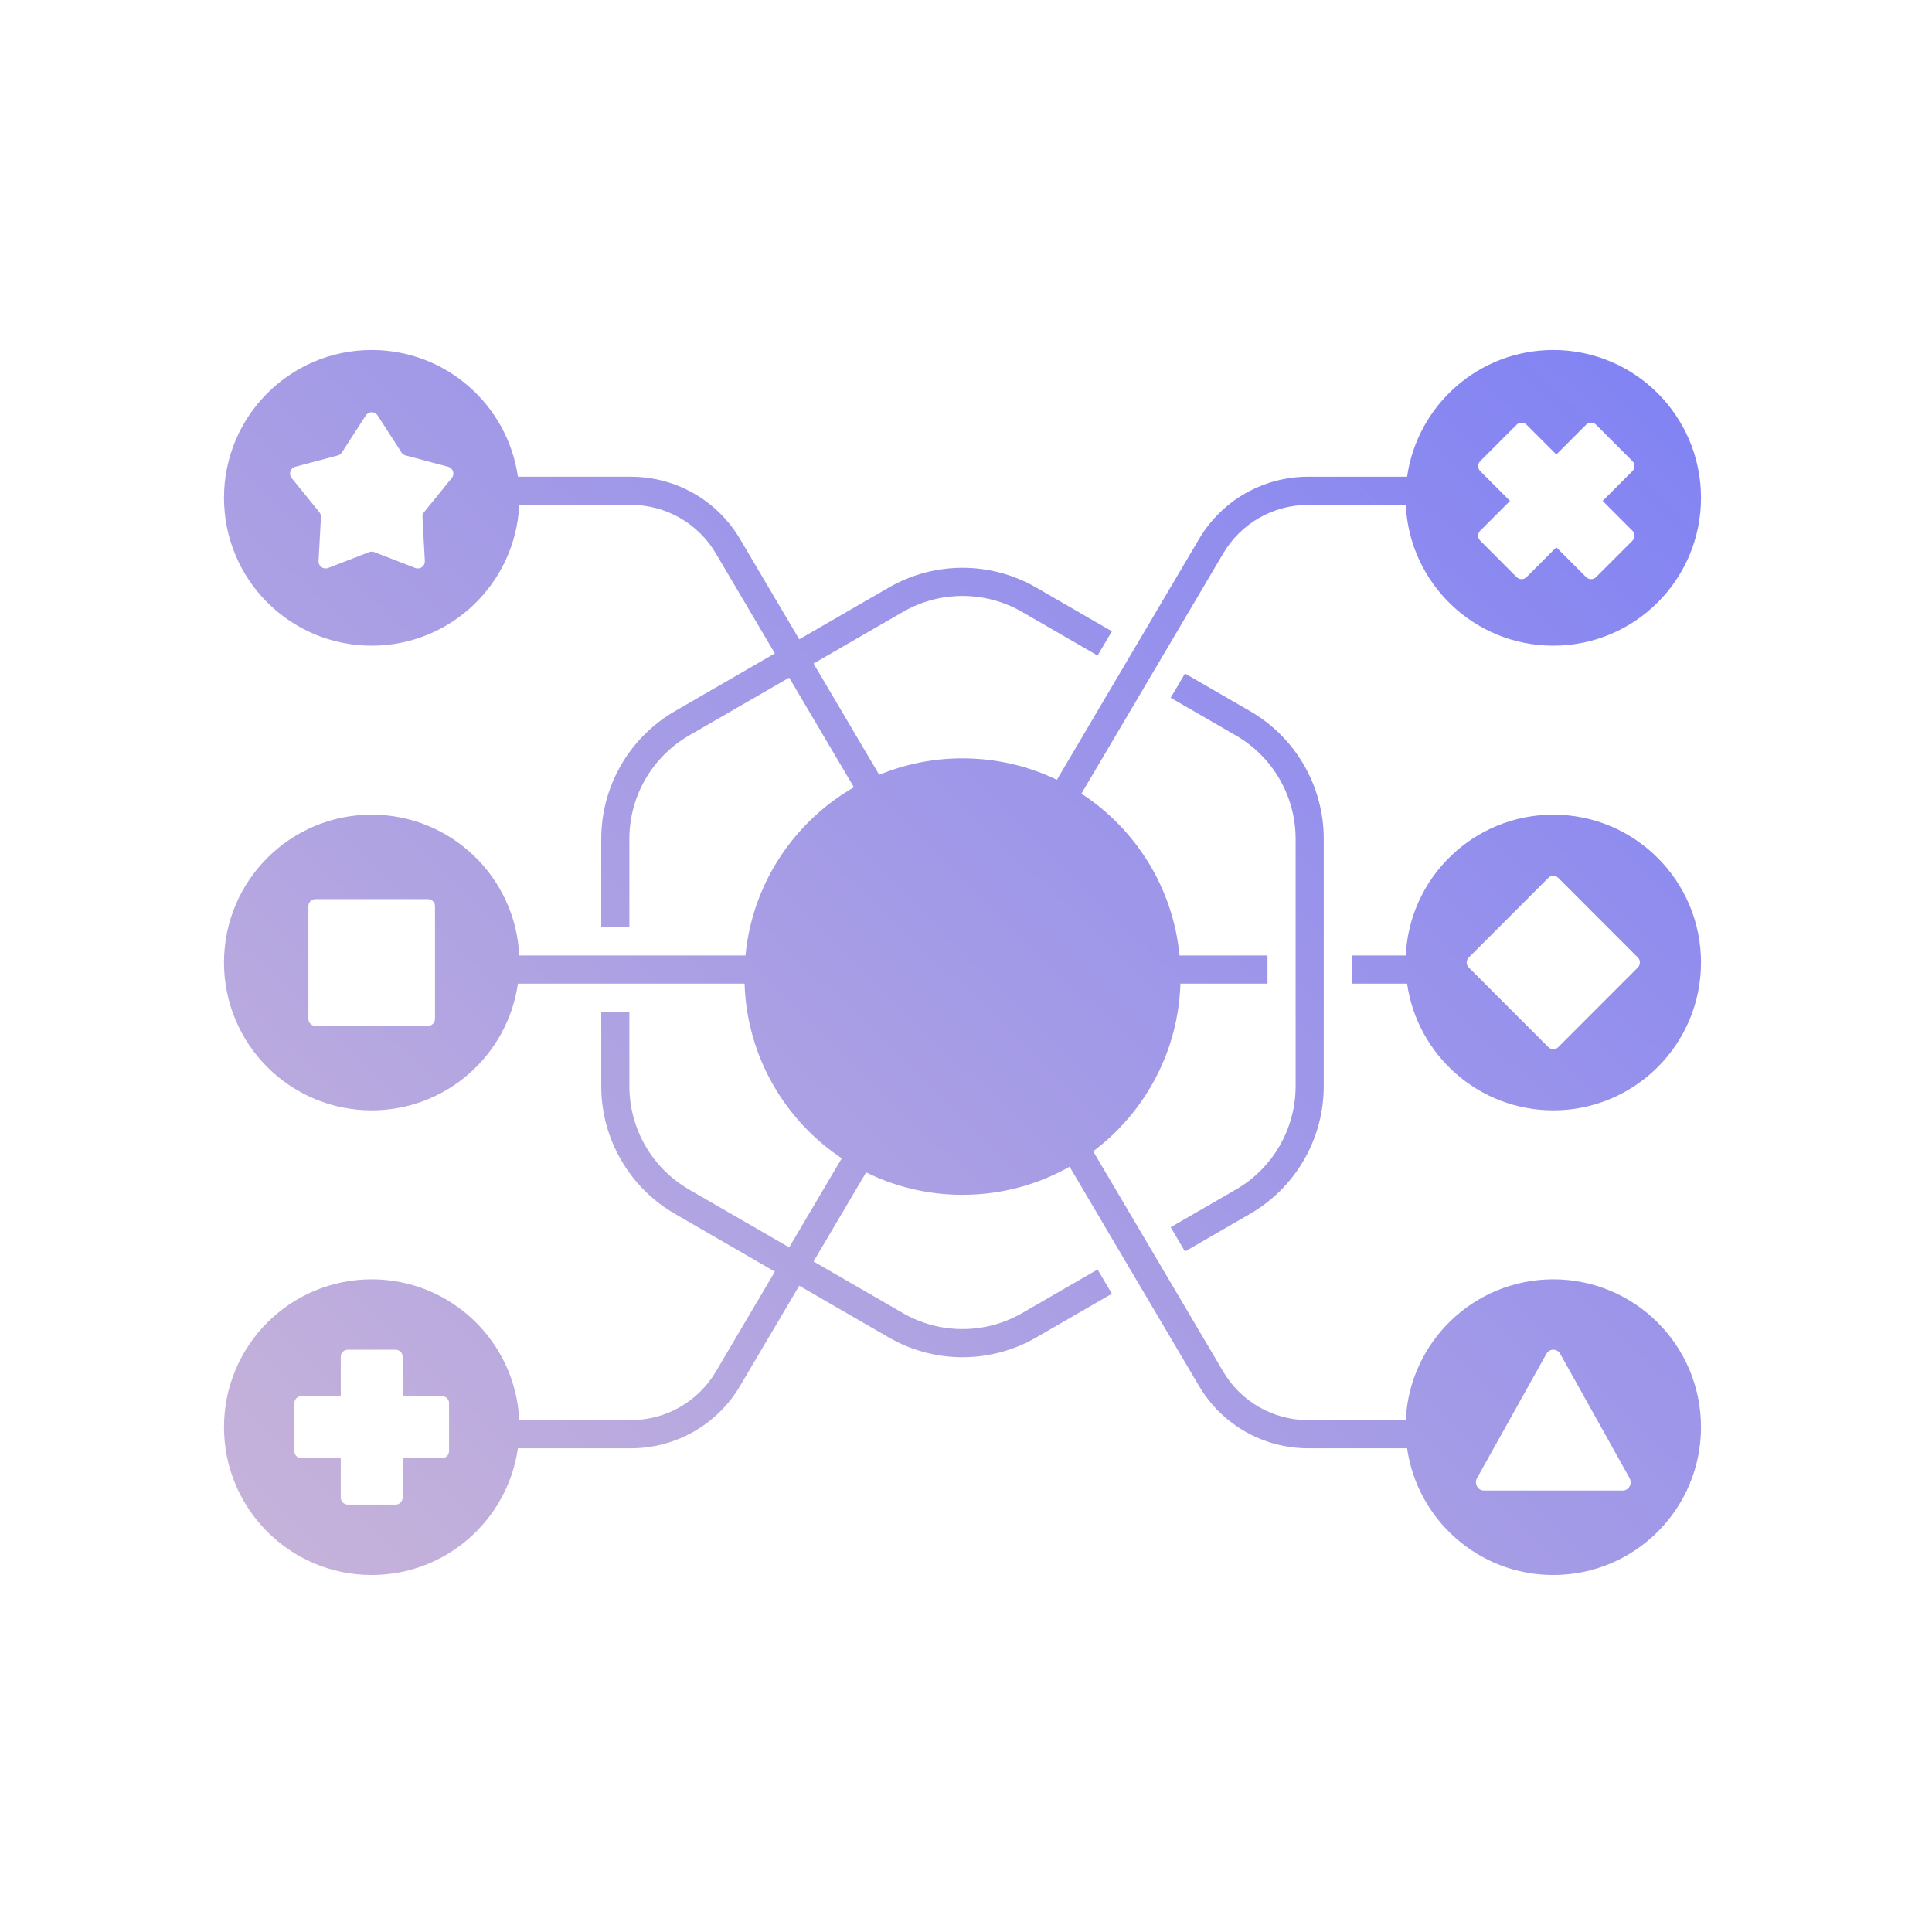
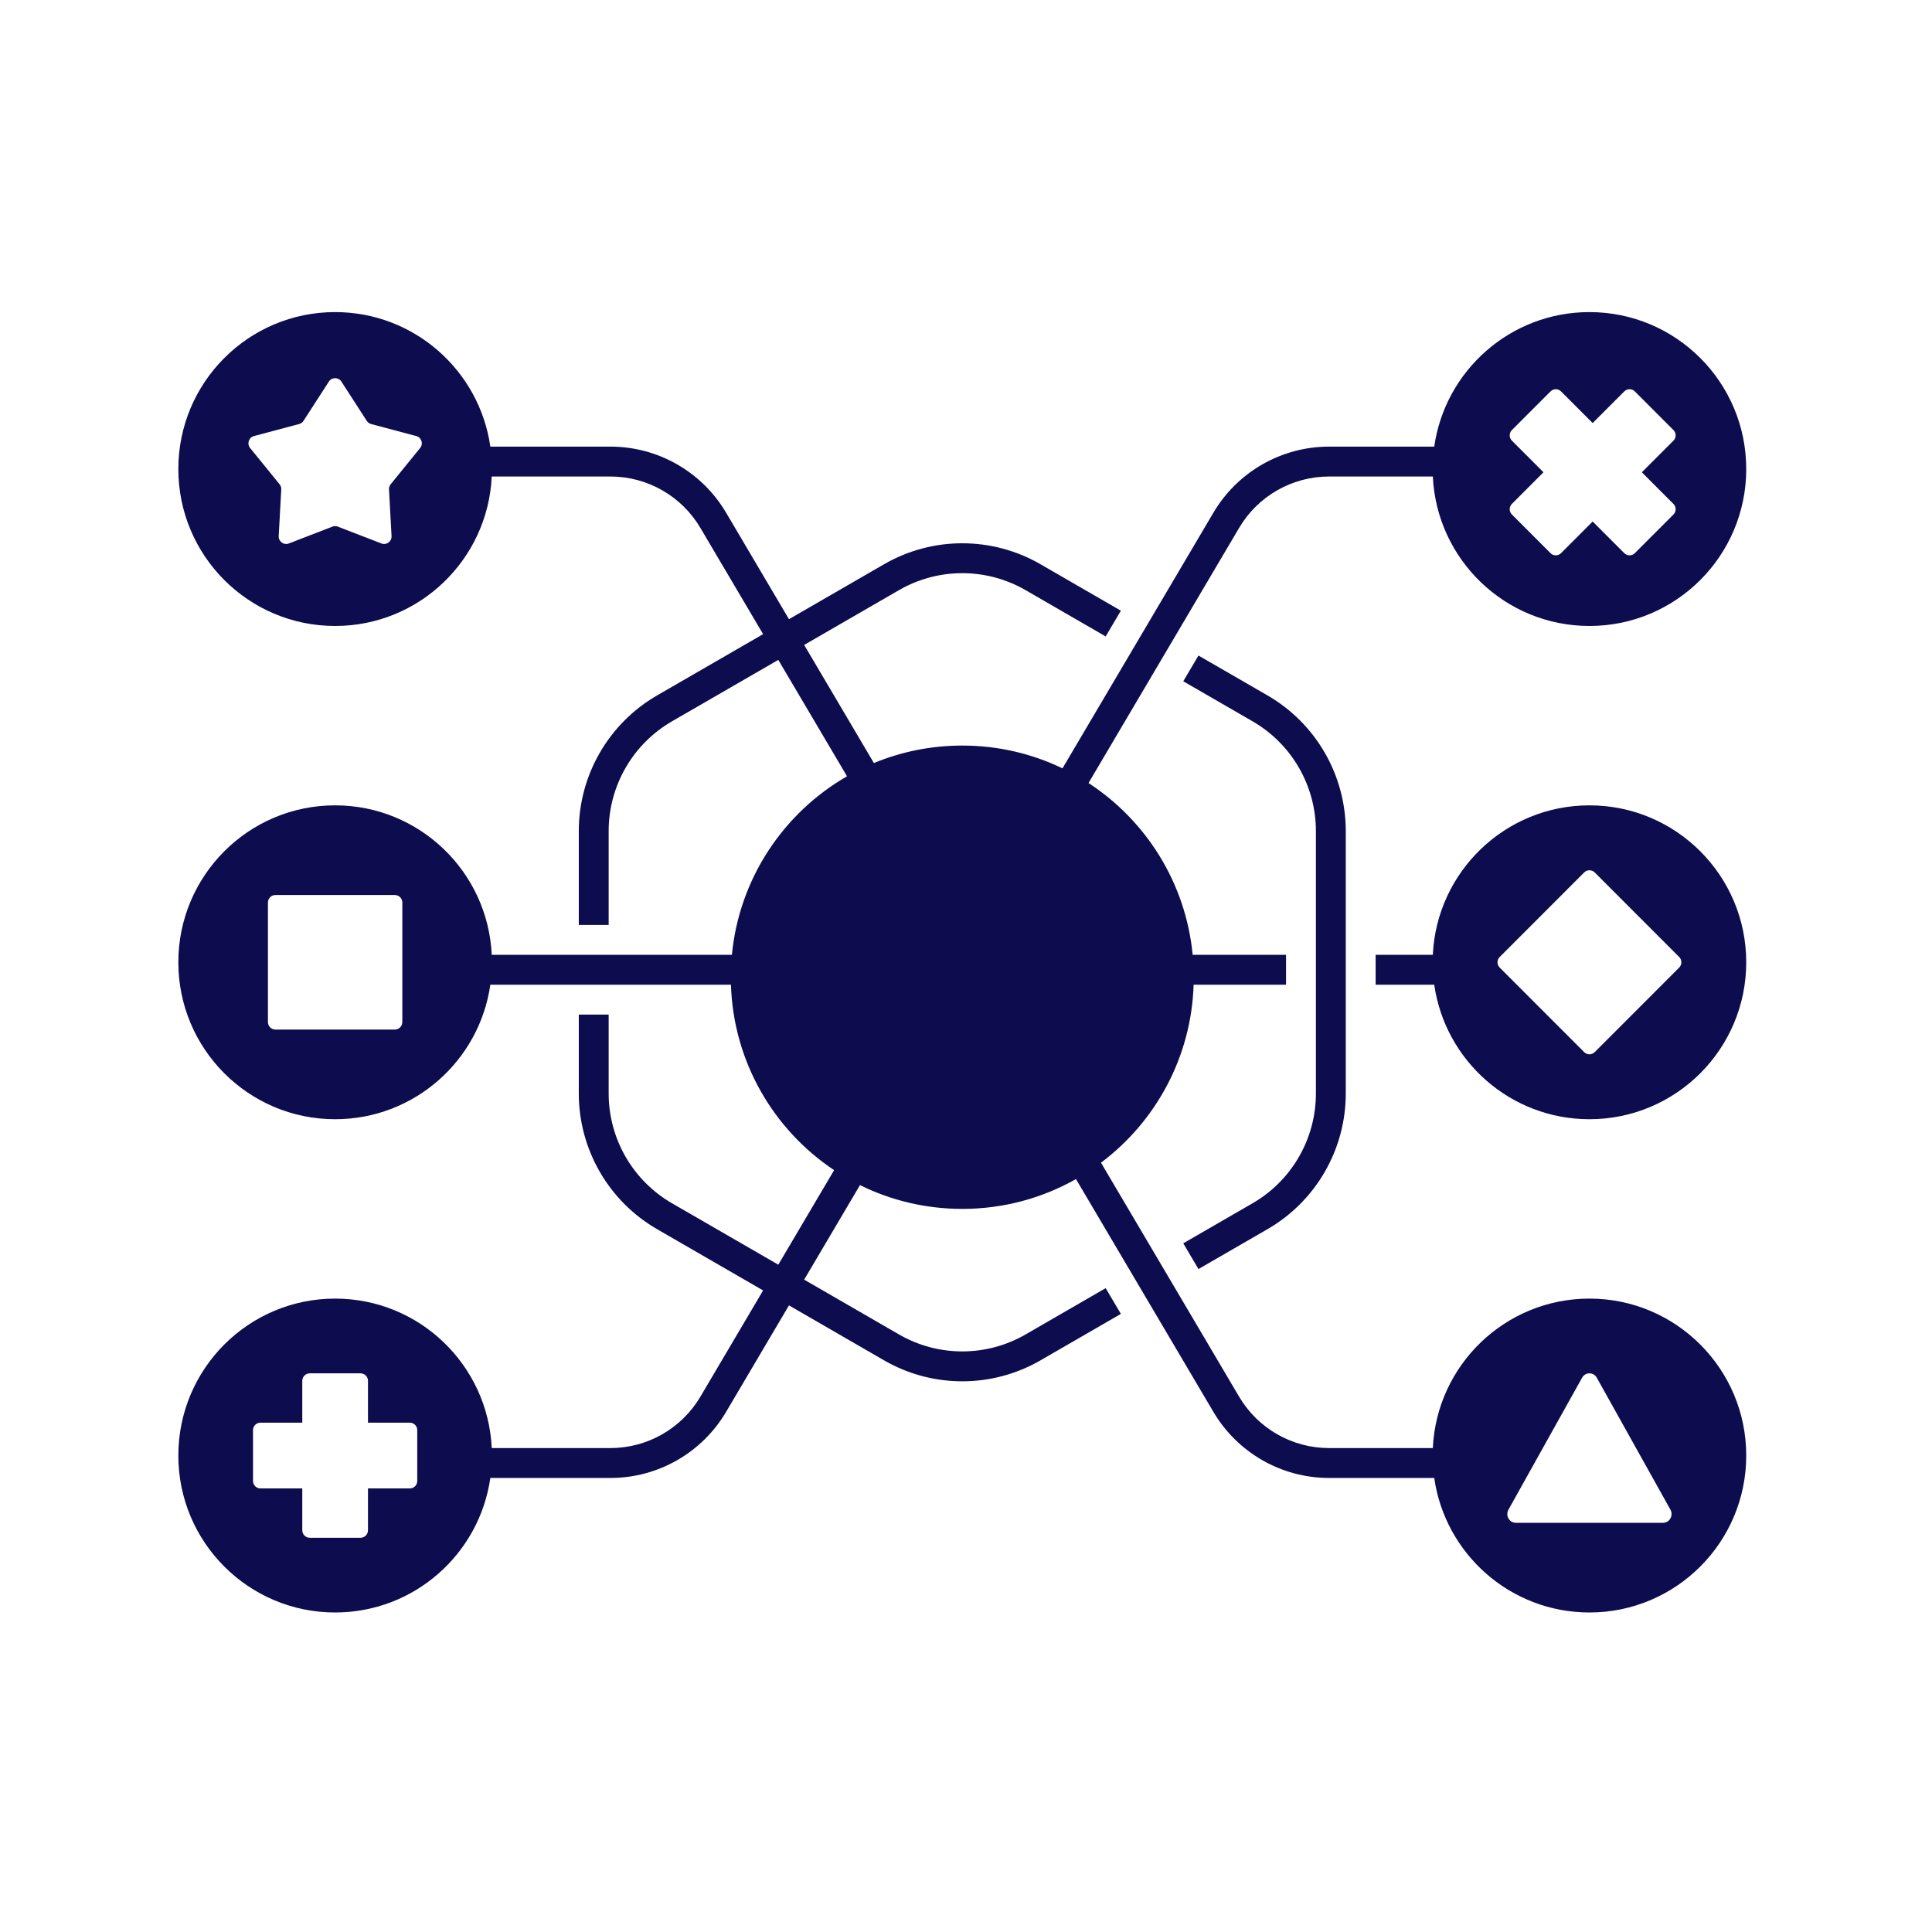
- <svg xmlns="http://www.w3.org/2000/svg" width="276" height="276" viewBox="0 0 276 276" fill="none">
-   <path fill-rule="evenodd" clip-rule="evenodd" d="M53.1 92.24C41.447 92.24 32 82.784 32 71.12C32 59.456 41.447 50 53.1 50C63.73 50 72.524 57.868 73.987 68.104H90.145C96.542 68.104 102.462 71.485 105.716 76.998L114.176 91.329L126.969 83.936C133.486 80.17 141.515 80.17 148.031 83.936L158.841 90.184L156.797 93.647L146.022 87.42C140.749 84.373 134.252 84.373 128.978 87.42L116.221 94.793L125.605 110.688C129.27 109.171 133.287 108.334 137.5 108.334C142.331 108.334 146.905 109.435 150.985 111.4L171.294 76.998C174.548 71.486 180.468 68.104 186.864 68.104H201.014C202.476 57.868 211.27 50 221.9 50C233.553 50 243 59.456 243 71.12C243 82.784 233.553 92.24 221.9 92.24C210.584 92.24 201.349 83.323 200.824 72.127L186.864 72.127C181.889 72.127 177.285 74.757 174.754 79.044L154.488 113.375C162.22 118.42 167.575 126.811 168.504 136.495H181.07V140.518H168.632C168.321 150.316 163.494 158.972 156.167 164.471L174.754 195.958C177.284 200.245 181.889 202.875 186.864 202.875H200.823C201.347 191.678 210.583 182.76 221.9 182.76C233.553 182.76 243 192.216 243 203.88C243 215.544 233.553 225 221.9 225C211.271 225 202.477 217.133 201.014 206.898H186.864C180.468 206.898 174.547 203.517 171.294 198.004L152.799 166.675C148.28 169.23 143.06 170.688 137.5 170.688C132.557 170.688 127.884 169.536 123.732 167.485L116.221 180.209L128.978 187.582C134.252 190.629 140.749 190.629 146.022 187.582L156.797 181.355L158.842 184.818L148.031 191.066C141.515 194.832 133.486 194.832 126.969 191.066L114.176 183.673L105.716 198.004C102.462 203.516 96.542 206.898 90.145 206.898H73.986C72.523 217.133 63.73 225 53.1 225C41.447 225 32 215.544 32 203.88C32 192.216 41.447 182.76 53.1 182.76C64.417 182.76 73.653 191.678 74.177 202.875H90.145C95.12 202.875 99.725 200.245 102.256 195.958L110.696 181.661L96.423 173.413C89.907 169.647 85.892 162.686 85.892 155.154V144.541H89.911V155.154C89.911 161.249 93.16 166.881 98.433 169.929L112.74 178.197L120.251 165.475C112.133 160.061 106.699 150.934 106.368 140.518L73.986 140.518C72.523 150.753 63.729 158.62 53.1 158.62C41.447 158.62 32 149.164 32 137.5C32 125.836 41.447 116.38 53.1 116.38C64.417 116.38 73.653 125.298 74.177 136.495L106.496 136.495C107.483 126.206 113.466 117.378 121.988 112.469L112.74 96.805L98.433 105.073C93.16 108.121 89.911 113.753 89.911 119.848V132.472H85.892V119.848C85.892 112.316 89.907 105.356 96.423 101.589L110.696 93.341L102.256 79.044C99.725 74.757 95.12 72.127 90.145 72.127L74.176 72.127C73.651 83.323 64.416 92.24 53.1 92.24ZM53.944 59.352C53.548 58.739 52.652 58.739 52.257 59.352L48.843 64.638C48.707 64.848 48.498 65 48.257 65.064L42.18 66.681C41.475 66.868 41.198 67.721 41.658 68.287L45.626 73.171C45.783 73.365 45.863 73.611 45.849 73.86L45.507 80.145C45.468 80.874 46.192 81.401 46.873 81.138L52.738 78.87C52.971 78.78 53.229 78.78 53.462 78.87L59.328 81.138C60.008 81.401 60.733 80.874 60.693 80.145L60.351 73.86C60.338 73.611 60.418 73.365 60.575 73.171L64.542 68.287C65.002 67.721 64.726 66.868 64.021 66.681L57.944 65.064C57.702 65 57.494 64.848 57.358 64.638L53.944 59.352ZM45.062 128.449C44.507 128.449 44.057 128.899 44.057 129.455V145.547C44.057 146.103 44.507 146.553 45.062 146.553H61.138C61.693 146.553 62.143 146.103 62.143 145.547V129.455C62.143 128.899 61.693 128.449 61.138 128.449H45.062ZM56.516 192.818C57.071 192.818 57.521 193.268 57.521 193.824V199.456H63.148C63.703 199.456 64.152 199.906 64.152 200.461V207.301C64.152 207.856 63.703 208.306 63.148 208.306H57.521V213.939C57.521 214.494 57.071 214.944 56.516 214.944H49.684C49.129 214.944 48.679 214.494 48.679 213.939V208.306H43.052C42.498 208.306 42.048 207.856 42.048 207.301V200.461C42.048 199.906 42.498 199.456 43.052 199.456H48.679V193.824C48.679 193.268 49.129 192.818 49.684 192.818H56.516ZM233.207 67.299C233.6 66.906 233.6 66.269 233.207 65.877L228.009 60.674C227.617 60.281 226.981 60.281 226.588 60.674L222.334 64.932L218.08 60.674C217.688 60.282 217.052 60.282 216.66 60.674L211.462 65.877C211.069 66.27 211.069 66.907 211.462 67.3L215.715 71.558L211.462 75.815C211.069 76.208 211.069 76.845 211.462 77.237L216.66 82.441C217.052 82.833 217.688 82.833 218.081 82.441L222.334 78.183L226.588 82.441C226.98 82.834 227.616 82.834 228.009 82.441L233.207 77.238C233.599 76.845 233.599 76.209 233.207 75.816L228.953 71.558L233.207 67.299ZM232.798 211.161L222.889 193.408C222.449 192.621 221.351 192.621 220.911 193.408L211.002 211.161C210.563 211.949 211.112 212.933 211.991 212.933H231.809C232.688 212.933 233.237 211.949 232.798 211.161Z" fill="url(#paint0_linear_4599_11722)" />
-   <path fill-rule="evenodd" clip-rule="evenodd" d="M193.127 140.518V136.495H200.823C201.347 125.298 210.583 116.38 221.9 116.38C233.553 116.38 243 125.836 243 137.5C243 149.164 233.553 158.62 221.9 158.62C211.271 158.62 202.477 150.753 201.014 140.518H193.127ZM222.61 125.41L233.978 136.789C234.37 137.182 234.37 137.819 233.978 138.212L222.61 149.59C222.218 149.983 221.582 149.983 221.19 149.59L209.822 138.212C209.43 137.819 209.43 137.182 209.822 136.789L221.19 125.41C221.582 125.018 222.218 125.018 222.61 125.41Z" fill="url(#paint1_linear_4599_11722)" />
-   <path d="M176.567 105.073L167.239 99.682L169.284 96.219L178.577 101.589C185.094 105.356 189.108 112.316 189.108 119.848V155.154C189.108 162.686 185.094 169.647 178.577 173.413L169.284 178.783L167.239 175.32L176.567 169.929C181.841 166.881 185.089 161.249 185.089 155.154V119.848C185.089 113.753 181.841 108.121 176.567 105.073Z" fill="url(#paint2_linear_4599_11722)" />
-   <defs>
-     <linearGradient id="paint0_linear_4599_11722" x1="279.925" y1="6.25" x2="-49.196" y2="345.599" gradientUnits="userSpaceOnUse">
-       <stop stop-color="#7177FA" />
-       <stop offset="1" stop-color="#EDCECB" />
-     </linearGradient>
-     <linearGradient id="paint1_linear_4599_11722" x1="279.925" y1="6.25" x2="-49.196" y2="345.599" gradientUnits="userSpaceOnUse">
-       <stop stop-color="#7177FA" />
-       <stop offset="1" stop-color="#EDCECB" />
-     </linearGradient>
-     <linearGradient id="paint2_linear_4599_11722" x1="279.925" y1="6.25" x2="-49.196" y2="345.599" gradientUnits="userSpaceOnUse">
-       <stop stop-color="#7177FA" />
-       <stop offset="1" stop-color="#EDCECB" />
-     </linearGradient>
-   </defs>
+ <svg xmlns="http://www.w3.org/2000/svg" width="260" height="260" viewBox="0 0 260 260" fill="none">
+   <path fill-rule="evenodd" clip-rule="evenodd" d="M45.1 84.24C33.447 84.24 24 74.784 24 63.12C24 51.456 33.447 42 45.1 42C55.73 42 64.524 49.868 65.987 60.104H82.145C88.542 60.104 94.462 63.485 97.716 68.998L106.176 83.329L118.969 75.936C125.486 72.17 133.515 72.17 140.031 75.936L150.841 82.184L148.797 85.647L138.022 79.42C132.749 76.373 126.252 76.373 120.978 79.42L108.221 86.793L117.605 102.688C121.27 101.171 125.287 100.334 129.5 100.334C134.331 100.334 138.905 101.435 142.985 103.4L163.294 68.998C166.548 63.486 172.468 60.104 178.864 60.104H193.014C194.476 49.868 203.27 42 213.9 42C225.553 42 235 51.456 235 63.12C235 74.784 225.553 84.24 213.9 84.24C202.584 84.24 193.349 75.323 192.824 64.127L178.864 64.127C173.889 64.127 169.285 66.757 166.754 71.044L146.488 105.375C154.22 110.42 159.575 118.811 160.504 128.495H173.07V132.518H160.632C160.321 142.316 155.494 150.972 148.167 156.471L166.754 187.958C169.284 192.245 173.889 194.875 178.864 194.875H192.823C193.347 183.678 202.583 174.76 213.9 174.76C225.553 174.76 235 184.216 235 195.88C235 207.544 225.553 217 213.9 217C203.271 217 194.477 209.133 193.014 198.898H178.864C172.468 198.898 166.547 195.517 163.294 190.004L144.799 158.675C140.28 161.23 135.06 162.688 129.5 162.688C124.557 162.688 119.884 161.536 115.732 159.485L108.221 172.209L120.978 179.582C126.252 182.629 132.749 182.629 138.022 179.582L148.797 173.355L150.842 176.818L140.031 183.066C133.515 186.832 125.486 186.832 118.969 183.066L106.176 175.673L97.716 190.004C94.462 195.516 88.542 198.898 82.145 198.898H65.986C64.523 209.133 55.73 217 45.1 217C33.447 217 24 207.544 24 195.88C24 184.216 33.447 174.76 45.1 174.76C56.417 174.76 65.653 183.678 66.177 194.875H82.145C87.12 194.875 91.725 192.245 94.256 187.958L102.696 173.661L88.423 165.413C81.907 161.647 77.892 154.686 77.892 147.154V136.541H81.911V147.154C81.911 153.249 85.16 158.881 90.433 161.929L104.74 170.197L112.251 157.475C104.133 152.061 98.699 142.934 98.368 132.518L65.986 132.518C64.523 142.753 55.729 150.62 45.1 150.62C33.447 150.62 24 141.164 24 129.5C24 117.836 33.447 108.38 45.1 108.38C56.417 108.38 65.653 117.298 66.177 128.495L98.496 128.495C99.483 118.206 105.466 109.378 113.988 104.469L104.74 88.805L90.433 97.073C85.16 100.121 81.911 105.753 81.911 111.848V124.472H77.892V111.848C77.892 104.316 81.907 97.356 88.423 93.589L102.696 85.341L94.256 71.044C91.725 66.757 87.12 64.127 82.145 64.127L66.176 64.127C65.651 75.323 56.416 84.24 45.1 84.24ZM45.944 51.352C45.548 50.739 44.652 50.739 44.257 51.352L40.843 56.638C40.707 56.848 40.498 57 40.257 57.064L34.18 58.681C33.475 58.868 33.198 59.721 33.658 60.288L37.626 65.171C37.783 65.365 37.863 65.611 37.849 65.86L37.507 72.145C37.468 72.874 38.192 73.401 38.873 73.138L44.738 70.87C44.971 70.78 45.229 70.78 45.462 70.87L51.328 73.138C52.008 73.401 52.733 72.874 52.693 72.145L52.351 65.86C52.338 65.611 52.418 65.365 52.575 65.171L56.542 60.288C57.002 59.721 56.726 58.868 56.021 58.681L49.944 57.064C49.702 57 49.494 56.848 49.358 56.638L45.944 51.352ZM37.062 120.449C36.507 120.449 36.057 120.899 36.057 121.455V137.547C36.057 138.103 36.507 138.553 37.062 138.553H53.138C53.693 138.553 54.143 138.103 54.143 137.547V121.455C54.143 120.899 53.693 120.449 53.138 120.449H37.062ZM48.516 184.818C49.071 184.818 49.521 185.268 49.521 185.824V191.456H55.148C55.703 191.456 56.152 191.906 56.152 192.461V199.301C56.152 199.856 55.703 200.306 55.148 200.306H49.521V205.939C49.521 206.494 49.071 206.944 48.516 206.944H41.684C41.129 206.944 40.679 206.494 40.679 205.939V200.306H35.052C34.498 200.306 34.048 199.856 34.048 199.301V192.461C34.048 191.906 34.498 191.456 35.052 191.456H40.679V185.824C40.679 185.268 41.129 184.818 41.684 184.818H48.516ZM225.207 59.299C225.6 58.906 225.6 58.27 225.207 57.877L220.009 52.674C219.617 52.281 218.981 52.281 218.588 52.674L214.334 56.932L210.08 52.674C209.688 52.282 209.052 52.282 208.66 52.674L203.462 57.877C203.069 58.27 203.069 58.907 203.462 59.3L207.715 63.557L203.462 67.815C203.069 68.208 203.069 68.845 203.462 69.237L208.66 74.441C209.052 74.833 209.688 74.833 210.081 74.441L214.334 70.183L218.588 74.441C218.98 74.834 219.616 74.834 220.009 74.441L225.207 69.238C225.599 68.845 225.599 68.209 225.207 67.816L220.953 63.557L225.207 59.299ZM224.798 203.161L214.889 185.408C214.449 184.621 213.351 184.621 212.911 185.408L203.002 203.161C202.563 203.949 203.112 204.933 203.991 204.933H223.809C224.688 204.933 225.237 203.949 224.798 203.161Z" fill="#0C0C4F" />
+   <path fill-rule="evenodd" clip-rule="evenodd" d="M185.127 132.518V128.495H192.823C193.347 117.298 202.583 108.38 213.9 108.38C225.553 108.38 235 117.836 235 129.5C235 141.164 225.553 150.62 213.9 150.62C203.271 150.62 194.477 142.753 193.014 132.518H185.127ZM214.61 117.41L225.978 128.789C226.37 129.182 226.37 129.819 225.978 130.212L214.61 141.59C214.218 141.983 213.582 141.983 213.19 141.59L201.822 130.212C201.43 129.819 201.43 129.182 201.822 128.789L213.19 117.41C213.582 117.018 214.218 117.018 214.61 117.41Z" fill="#0C0C4F" />
+   <path d="M168.567 97.073L159.239 91.682L161.284 88.219L170.577 93.589C177.094 97.356 181.108 104.316 181.108 111.848V147.154C181.108 154.686 177.094 161.647 170.577 165.413L161.284 170.783L159.239 167.32L168.567 161.929C173.841 158.881 177.089 153.249 177.089 147.154V111.848C177.089 105.753 173.841 100.121 168.567 97.073Z" fill="#0C0C4F" />
</svg>
